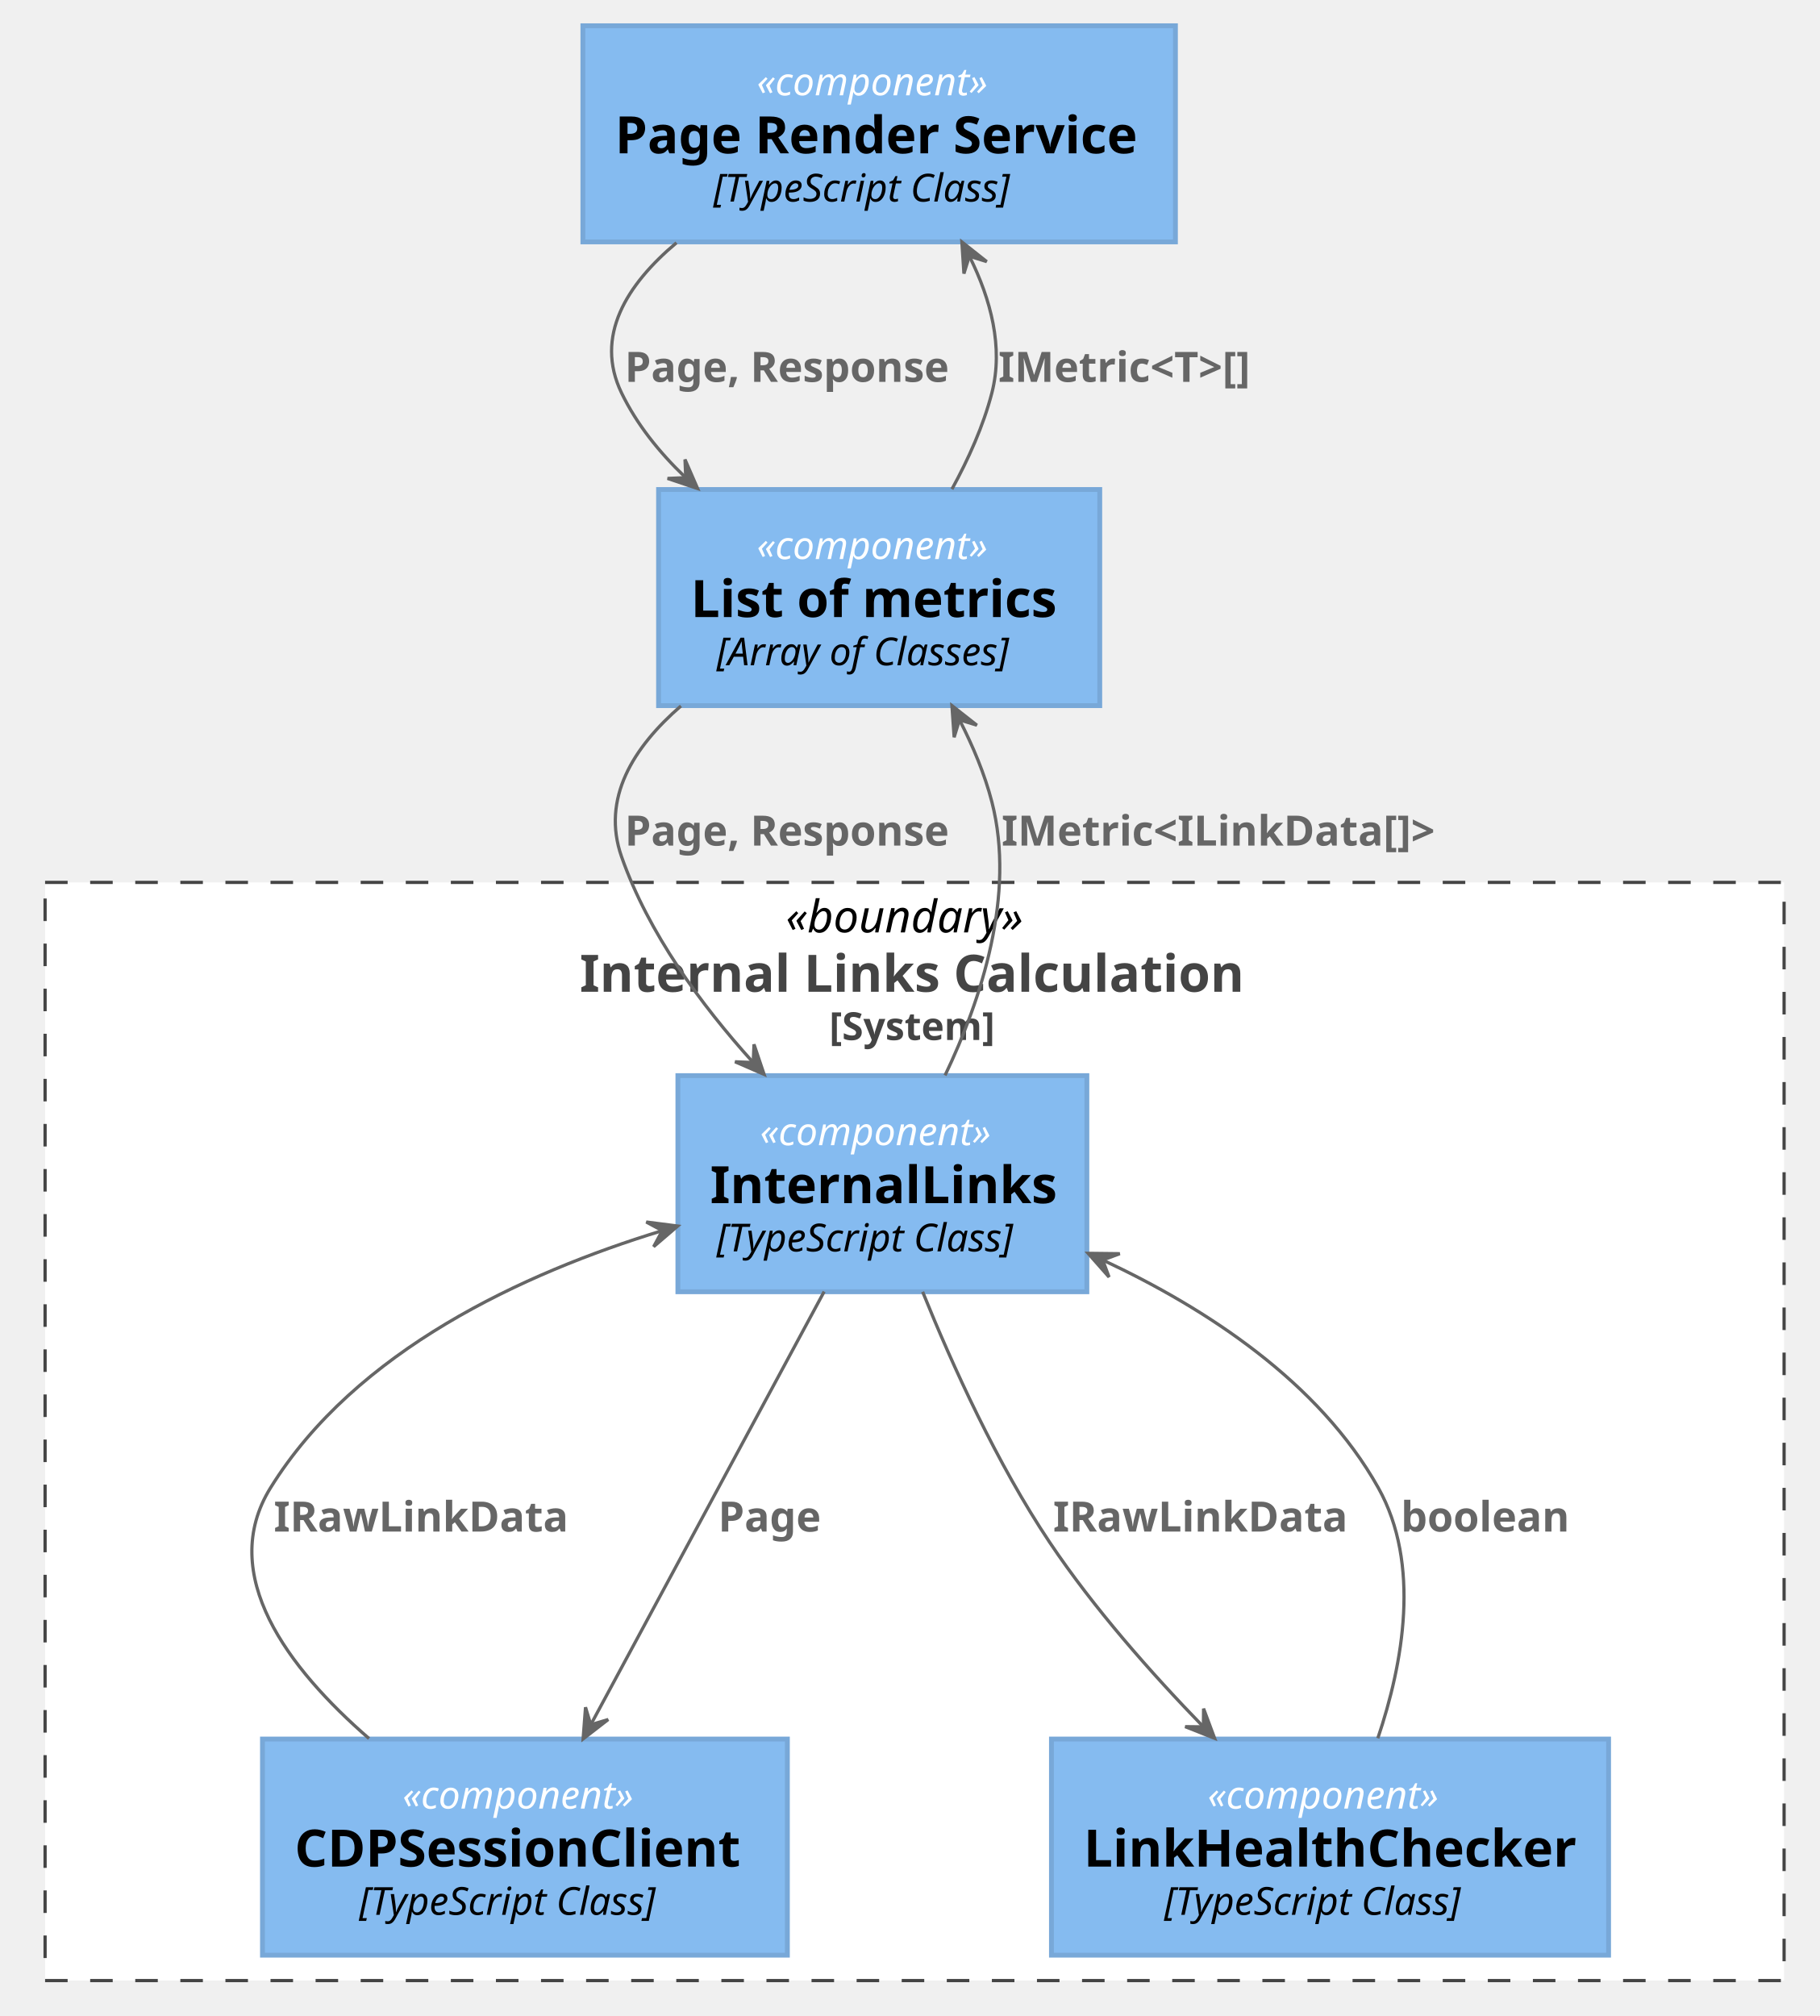
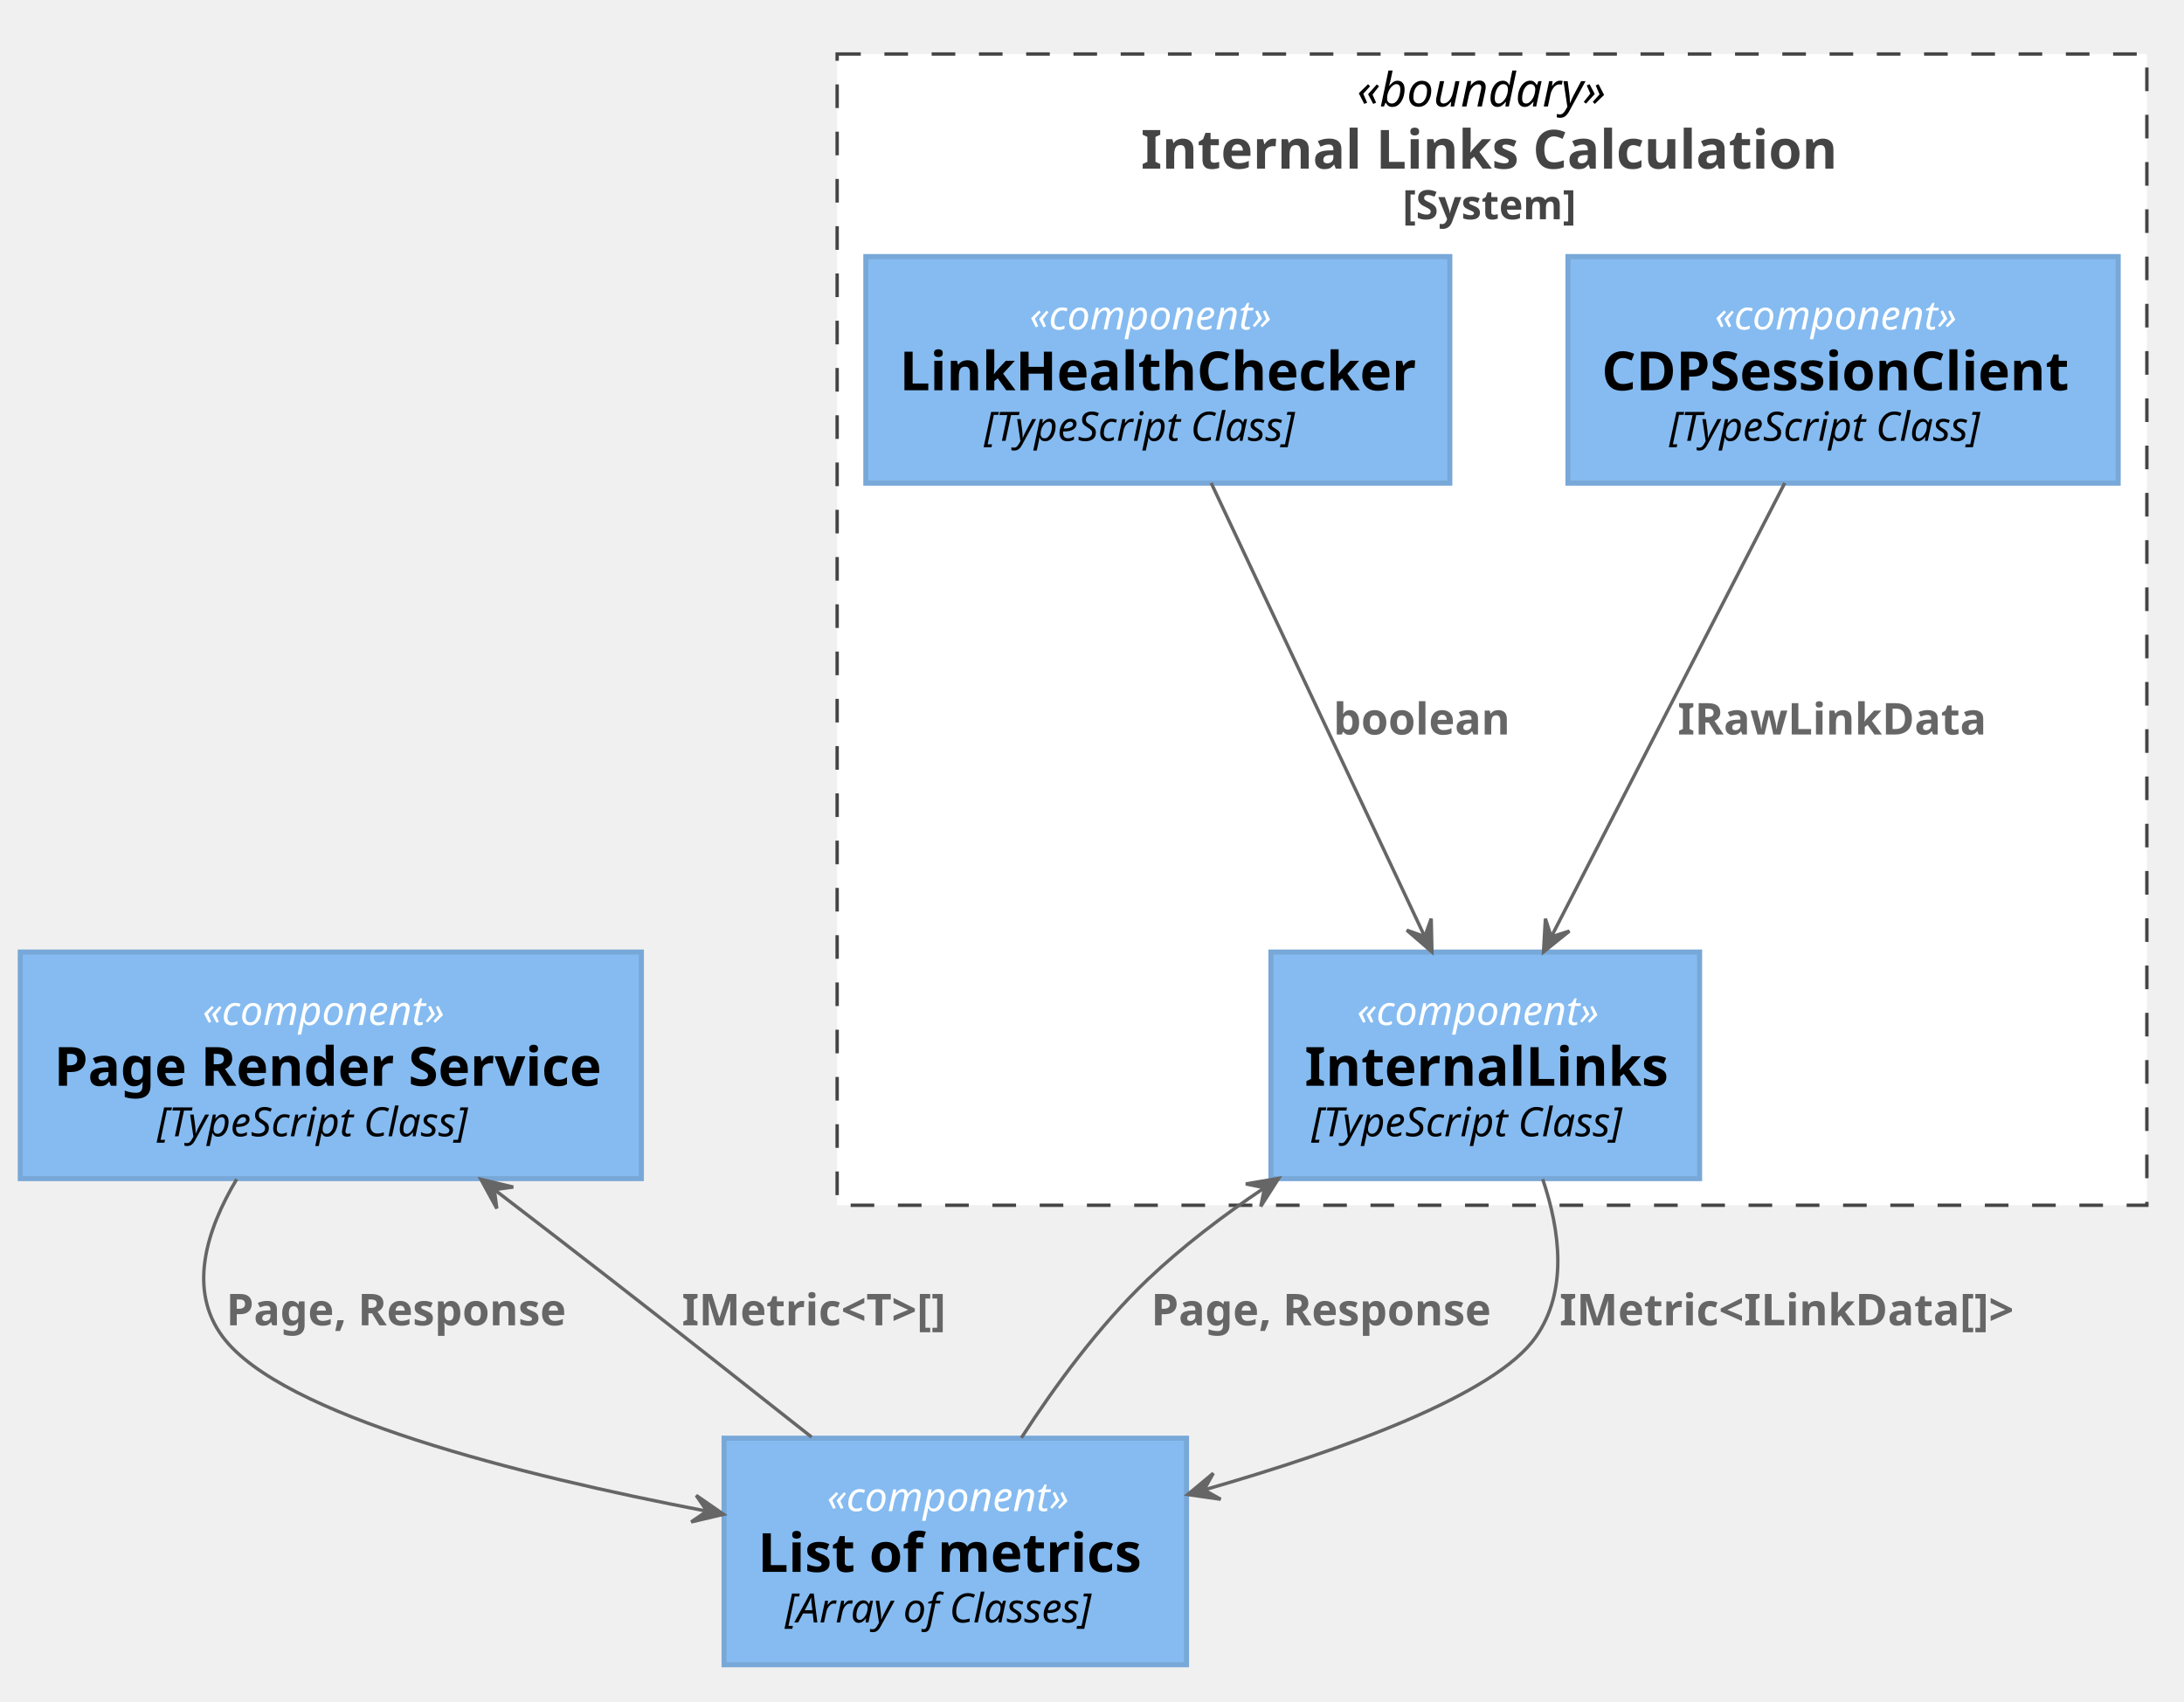
- <svg xmlns="http://www.w3.org/2000/svg" contentScriptType="application/ecmascript" contentStyleType="text/css" height="626px" preserveAspectRatio="none" style="width:565px;height:626px;" version="1.1" viewBox="0 0 565 626" width="565px" zoomAndPan="magnify">
+ <svg xmlns="http://www.w3.org/2000/svg" contentScriptType="application/ecmascript" contentStyleType="text/css" height="504px" preserveAspectRatio="none" style="width:647px;height:504px;" version="1.1" viewBox="0 0 647 504" width="647px" zoomAndPan="magnify">
  <defs />
  <g>
-     <rect fill="#FFFFFF" height="341" style="stroke: #444444; stroke-width: 1.0; stroke-dasharray: 7.0,7.0;" width="540" x="14" y="274" />
-     <text fill="#000000" font-family="sans-serif" font-size="14" font-style="italic" lengthAdjust="spacingAndGlyphs" textLength="80" x="244" y="289.535">«boundary»</text>
-     <text fill="#444444" font-family="sans-serif" font-size="16" font-weight="bold" lengthAdjust="spacingAndGlyphs" textLength="208" x="180" y="307.957">Internal Links Calculation</text>
-     <text fill="#444444" font-family="sans-serif" font-size="12" font-weight="bold" lengthAdjust="spacingAndGlyphs" textLength="53" x="257.5" y="322.934">[System]</text>
-     <rect fill="#85BBF0" height="67.109" style="stroke: #78A8D8; stroke-width: 1.5;" width="127" x="210.5" y="334" />
-     <text fill="#FFFFFF" font-family="sans-serif" font-size="12" font-style="italic" lengthAdjust="spacingAndGlyphs" textLength="76" x="236" y="355.602">«component»</text>
-     <text fill="#000000" font-family="sans-serif" font-size="16" font-weight="bold" lengthAdjust="spacingAndGlyphs" textLength="107" x="220.5" y="373.602">InternalLinks</text>
-     <text fill="#000000" font-family="sans-serif" font-size="12" font-style="italic" lengthAdjust="spacingAndGlyphs" textLength="103" x="222.5" y="388.578">[TypeScript Class]</text>
-     <rect fill="#85BBF0" height="67.109" style="stroke: #78A8D8; stroke-width: 1.5;" width="163" x="81.5" y="540" />
-     <text fill="#FFFFFF" font-family="sans-serif" font-size="12" font-style="italic" lengthAdjust="spacingAndGlyphs" textLength="76" x="125" y="561.602">«component»</text>
-     <text fill="#000000" font-family="sans-serif" font-size="16" font-weight="bold" lengthAdjust="spacingAndGlyphs" textLength="143" x="91.5" y="579.602">CDPSessionClient</text>
-     <text fill="#000000" font-family="sans-serif" font-size="12" font-style="italic" lengthAdjust="spacingAndGlyphs" textLength="103" x="111.5" y="594.578">[TypeScript Class]</text>
-     <rect fill="#85BBF0" height="67.109" style="stroke: #78A8D8; stroke-width: 1.5;" width="173" x="326.5" y="540" />
-     <text fill="#FFFFFF" font-family="sans-serif" font-size="12" font-style="italic" lengthAdjust="spacingAndGlyphs" textLength="76" x="375" y="561.602">«component»</text>
-     <text fill="#000000" font-family="sans-serif" font-size="16" font-weight="bold" lengthAdjust="spacingAndGlyphs" textLength="153" x="336.5" y="579.602">LinkHealthChecker</text>
-     <text fill="#000000" font-family="sans-serif" font-size="12" font-style="italic" lengthAdjust="spacingAndGlyphs" textLength="103" x="361.5" y="594.578">[TypeScript Class]</text>
-     <rect fill="#85BBF0" height="67.109" style="stroke: #78A8D8; stroke-width: 1.5;" width="184" x="181" y="8" />
-     <text fill="#FFFFFF" font-family="sans-serif" font-size="12" font-style="italic" lengthAdjust="spacingAndGlyphs" textLength="76" x="235" y="29.602">«component»</text>
-     <text fill="#000000" font-family="sans-serif" font-size="16" font-weight="bold" lengthAdjust="spacingAndGlyphs" textLength="164" x="191" y="47.602">Page Render Service</text>
-     <text fill="#000000" font-family="sans-serif" font-size="12" font-style="italic" lengthAdjust="spacingAndGlyphs" textLength="103" x="221.5" y="62.578">[TypeScript Class]</text>
-     <rect fill="#85BBF0" height="67.109" style="stroke: #78A8D8; stroke-width: 1.5;" width="137" x="204.5" y="152" />
-     <text fill="#FFFFFF" font-family="sans-serif" font-size="12" font-style="italic" lengthAdjust="spacingAndGlyphs" textLength="76" x="235" y="173.602">«component»</text>
-     <text fill="#000000" font-family="sans-serif" font-size="16" font-weight="bold" lengthAdjust="spacingAndGlyphs" textLength="117" x="214.5" y="191.602">List of metrics</text>
-     <text fill="#000000" font-family="sans-serif" font-size="12" font-style="italic" lengthAdjust="spacingAndGlyphs" textLength="101" x="222.5" y="206.578">[Array of Classes]</text>
-     <path d="M295.599,151.892 C300.691,142.597 305.365,132.24 308,122 C311.653,107.804 307.62,92.911 301.161,79.849 " fill="none" id="metricsList-&gt;PageRenderService" style="stroke: #666666; stroke-width: 1.0;" />
-     <polygon fill="#666666" points="298.681,75.125,299.322,84.953,301.005,79.552,306.405,81.235,298.681,75.125" style="stroke: #666666; stroke-width: 1.0;" />
-     <text fill="#666666" font-family="sans-serif" font-size="13" font-weight="bold" lengthAdjust="spacingAndGlyphs" textLength="85" x="310" y="118.568">IMetric&lt;T&gt;[]</text>
-     <path d="M210.067,75.375 C194.559,88.417 184.517,104.435 193,122 C197.706,131.743 204.713,140.448 212.657,148.058 " fill="none" id="PageRenderService-&gt;metricsList" style="stroke: #666666; stroke-width: 1.0;" />
-     <polygon fill="#666666" points="216.626,151.705,212.706,142.67,212.944,148.322,207.292,148.561,216.626,151.705" style="stroke: #666666; stroke-width: 1.0;" />
-     <text fill="#666666" font-family="sans-serif" font-size="13" font-weight="bold" lengthAdjust="spacingAndGlyphs" textLength="105" x="194" y="118.568">Page, Response</text>
-     <path d="M293.46,333.923 C304.753,310.271 315.414,277.811 308,249 C305.776,240.36 302.101,231.637 297.949,223.538 " fill="none" id="InternalLinks-&gt;metricsList" style="stroke: #666666; stroke-width: 1.0;" />
-     <polygon fill="#666666" points="295.599,219.108,296.283,228.934,297.942,223.525,303.35,225.185,295.599,219.108" style="stroke: #666666; stroke-width: 1.0;" />
-     <text fill="#666666" font-family="sans-serif" font-size="13" font-weight="bold" lengthAdjust="spacingAndGlyphs" textLength="140" x="311" y="262.568">IMetric&lt;ILinkData[]&gt;</text>
-     <path d="M211.444,219.211 C196.641,232.035 186.685,247.961 193,266 C201.311,289.739 217.761,312.063 233.679,329.698 " fill="none" id="metricsList-&gt;InternalLinks" style="stroke: #666666; stroke-width: 1.0;" />
-     <polygon fill="#666666" points="237.277,333.618,234.136,324.283,233.895,329.935,228.244,329.694,237.277,333.618" style="stroke: #666666; stroke-width: 1.0;" />
-     <text fill="#666666" font-family="sans-serif" font-size="13" font-weight="bold" lengthAdjust="spacingAndGlyphs" textLength="105" x="194" y="262.568">Page, Response</text>
-     <path d="M114.587,539.836 C89.521,518.089 67.321,488.924 84,462 C110.434,419.329 162.55,395.311 205.523,382.178 " fill="none" id="CDPSessionClient-&gt;InternalLinks" style="stroke: #666666; stroke-width: 1.0;" />
-     <polygon fill="#666666" points="210.449,380.707,200.681,379.449,205.658,382.137,202.97,387.115,210.449,380.707" style="stroke: #666666; stroke-width: 1.0;" />
-     <text fill="#666666" font-family="sans-serif" font-size="13" font-weight="bold" lengthAdjust="spacingAndGlyphs" textLength="92" x="85" y="475.568">IRawLinkData</text>
-     <path d="M255.919,401.056 C236.084,437.866 204.314,496.827 183.549,535.363 " fill="none" id="InternalLinks-&gt;CDPSessionClient" style="stroke: #666666; stroke-width: 1.0;" />
-     <polygon fill="#666666" points="181.073,539.958,188.864,533.933,183.445,535.557,181.821,530.138,181.073,539.958" style="stroke: #666666; stroke-width: 1.0;" />
-     <text fill="#666666" font-family="sans-serif" font-size="13" font-weight="bold" lengthAdjust="spacingAndGlyphs" textLength="33" x="223" y="475.568">Page</text>
-     <path d="M427.844,539.765 C435.697,516.528 441.259,485.692 428,462 C409.603,429.126 374.576,406.299 342.57,391.327 " fill="none" id="LinkHealthChecker-&gt;InternalLinks" style="stroke: #666666; stroke-width: 1.0;" />
-     <polygon fill="#666666" points="337.872,389.175,344.388,396.56,342.418,391.257,347.72,389.287,337.872,389.175" style="stroke: #666666; stroke-width: 1.0;" />
-     <text fill="#666666" font-family="sans-serif" font-size="13" font-weight="bold" lengthAdjust="spacingAndGlyphs" textLength="54" x="435" y="475.568">boolean</text>
-     <path d="M286.503,401.121 C295.766,424.024 309.595,454.511 326,479 C339.616,499.325 357.538,519.584 373.576,536.101 " fill="none" id="InternalLinks-&gt;LinkHealthChecker" style="stroke: #666666; stroke-width: 1.0;" />
-     <polygon fill="#666666" points="377.18,539.783,373.743,530.553,373.683,536.21,368.026,536.149,377.18,539.783" style="stroke: #666666; stroke-width: 1.0;" />
-     <text fill="#666666" font-family="sans-serif" font-size="13" font-weight="bold" lengthAdjust="spacingAndGlyphs" textLength="92" x="327" y="475.568">IRawLinkData</text>
+     <rect fill="#FFFFFF" height="341" style="stroke: #444444; stroke-width: 1.0; stroke-dasharray: 7.0,7.0;" width="388" x="248" y="16" />
+     <text fill="#000000" font-family="sans-serif" font-size="14" font-style="italic" lengthAdjust="spacingAndGlyphs" textLength="80" x="402" y="31.535">«boundary»</text>
+     <text fill="#444444" font-family="sans-serif" font-size="16" font-weight="bold" lengthAdjust="spacingAndGlyphs" textLength="208" x="338" y="49.957">Internal Links Calculation</text>
+     <text fill="#444444" font-family="sans-serif" font-size="12" font-weight="bold" lengthAdjust="spacingAndGlyphs" textLength="53" x="415.5" y="64.934">[System]</text>
+     <rect fill="#85BBF0" height="67.109" style="stroke: #78A8D8; stroke-width: 1.5;" width="127" x="376.5" y="282" />
+     <text fill="#FFFFFF" font-family="sans-serif" font-size="12" font-style="italic" lengthAdjust="spacingAndGlyphs" textLength="76" x="402" y="303.602">«component»</text>
+     <text fill="#000000" font-family="sans-serif" font-size="16" font-weight="bold" lengthAdjust="spacingAndGlyphs" textLength="107" x="386.5" y="321.602">InternalLinks</text>
+     <text fill="#000000" font-family="sans-serif" font-size="12" font-style="italic" lengthAdjust="spacingAndGlyphs" textLength="103" x="388.5" y="336.578">[TypeScript Class]</text>
+     <rect fill="#85BBF0" height="67.109" style="stroke: #78A8D8; stroke-width: 1.5;" width="163" x="464.5" y="76" />
+     <text fill="#FFFFFF" font-family="sans-serif" font-size="12" font-style="italic" lengthAdjust="spacingAndGlyphs" textLength="76" x="508" y="97.602">«component»</text>
+     <text fill="#000000" font-family="sans-serif" font-size="16" font-weight="bold" lengthAdjust="spacingAndGlyphs" textLength="143" x="474.5" y="115.602">CDPSessionClient</text>
+     <text fill="#000000" font-family="sans-serif" font-size="12" font-style="italic" lengthAdjust="spacingAndGlyphs" textLength="103" x="494.5" y="130.578">[TypeScript Class]</text>
+     <rect fill="#85BBF0" height="67.109" style="stroke: #78A8D8; stroke-width: 1.5;" width="173" x="256.5" y="76" />
+     <text fill="#FFFFFF" font-family="sans-serif" font-size="12" font-style="italic" lengthAdjust="spacingAndGlyphs" textLength="76" x="305" y="97.602">«component»</text>
+     <text fill="#000000" font-family="sans-serif" font-size="16" font-weight="bold" lengthAdjust="spacingAndGlyphs" textLength="153" x="266.5" y="115.602">LinkHealthChecker</text>
+     <text fill="#000000" font-family="sans-serif" font-size="12" font-style="italic" lengthAdjust="spacingAndGlyphs" textLength="103" x="291.5" y="130.578">[TypeScript Class]</text>
+     <rect fill="#85BBF0" height="67.109" style="stroke: #78A8D8; stroke-width: 1.5;" width="184" x="6" y="282" />
+     <text fill="#FFFFFF" font-family="sans-serif" font-size="12" font-style="italic" lengthAdjust="spacingAndGlyphs" textLength="76" x="60" y="303.602">«component»</text>
+     <text fill="#000000" font-family="sans-serif" font-size="16" font-weight="bold" lengthAdjust="spacingAndGlyphs" textLength="164" x="16" y="321.602">Page Render Service</text>
+     <text fill="#000000" font-family="sans-serif" font-size="12" font-style="italic" lengthAdjust="spacingAndGlyphs" textLength="103" x="46.5" y="336.578">[TypeScript Class]</text>
+     <rect fill="#85BBF0" height="67.109" style="stroke: #78A8D8; stroke-width: 1.5;" width="137" x="214.5" y="426" />
+     <text fill="#FFFFFF" font-family="sans-serif" font-size="12" font-style="italic" lengthAdjust="spacingAndGlyphs" textLength="76" x="245" y="447.602">«component»</text>
+     <text fill="#000000" font-family="sans-serif" font-size="16" font-weight="bold" lengthAdjust="spacingAndGlyphs" textLength="117" x="224.5" y="465.602">List of metrics</text>
+     <text fill="#000000" font-family="sans-serif" font-size="12" font-style="italic" lengthAdjust="spacingAndGlyphs" textLength="101" x="232.5" y="480.578">[Array of Classes]</text>
+     <path d="M240.433,425.673 C222.182,411.23 200.594,394.226 181,379 C169.899,370.374 157.915,361.152 146.598,352.486 " fill="none" id="metricsList-&gt;PageRenderService" style="stroke: #666666; stroke-width: 1.0;" />
+     <polygon fill="#666666" points="142.462,349.32,147.178,357.967,146.433,352.359,152.04,351.614,142.462,349.32" style="stroke: #666666; stroke-width: 1.0;" />
+     <text fill="#666666" font-family="sans-serif" font-size="13" font-weight="bold" lengthAdjust="spacingAndGlyphs" textLength="85" x="202" y="392.568">IMetric&lt;T&gt;[]</text>
+     <path d="M70.132,349.264 C61.033,364.509 55.629,382.159 66,396 C83.451,419.289 153.484,436.902 209.334,447.602 " fill="none" id="PageRenderService-&gt;metricsList" style="stroke: #666666; stroke-width: 1.0;" />
+     <polygon fill="#666666" points="214.35,448.552,206.251,442.947,209.437,447.622,204.763,450.808,214.35,448.552" style="stroke: #666666; stroke-width: 1.0;" />
+     <text fill="#666666" font-family="sans-serif" font-size="13" font-weight="bold" lengthAdjust="spacingAndGlyphs" textLength="105" x="67" y="392.568">Page, Response</text>
+     <path d="M457.01,349.254 C462.232,364.673 464.428,382.47 455,396 C443.022,413.191 397.877,429.494 356.845,441.276 " fill="none" id="InternalLinks-&gt;metricsList" style="stroke: #666666; stroke-width: 1.0;" />
+     <polygon fill="#666666" points="351.864,442.69,361.614,444.08,356.674,441.324,359.429,436.384,351.864,442.69" style="stroke: #666666; stroke-width: 1.0;" />
+     <text fill="#666666" font-family="sans-serif" font-size="13" font-weight="bold" lengthAdjust="spacingAndGlyphs" textLength="140" x="462" y="392.568">IMetric&lt;ILinkData[]&gt;</text>
+     <path d="M302.58,425.888 C312.552,410.5 325.604,392.688 340,379 C350.287,369.219 362.296,360.095 374.352,351.987 " fill="none" id="metricsList-&gt;InternalLinks" style="stroke: #666666; stroke-width: 1.0;" />
+     <polygon fill="#666666" points="378.792,349.046,369.08,350.681,374.623,351.807,373.497,357.351,378.792,349.046" style="stroke: #666666; stroke-width: 1.0;" />
+     <text fill="#666666" font-family="sans-serif" font-size="13" font-weight="bold" lengthAdjust="spacingAndGlyphs" textLength="105" x="341" y="392.568">Page, Response</text>
+     <path d="M528.733,143.056 C509.792,179.867 479.453,238.827 459.624,277.363 " fill="none" id="CDPSessionClient-&gt;InternalLinks" style="stroke: #666666; stroke-width: 1.0;" />
+     <polygon fill="#666666" points="457.259,281.958,464.934,275.786,459.547,277.512,457.82,272.125,457.259,281.958" style="stroke: #666666; stroke-width: 1.0;" />
+     <text fill="#666666" font-family="sans-serif" font-size="13" font-weight="bold" lengthAdjust="spacingAndGlyphs" textLength="92" x="497" y="217.568">IRawLinkData</text>
+     <path d="M358.801,143.056 C376.134,179.867 403.897,238.827 422.042,277.363 " fill="none" id="LinkHealthChecker-&gt;InternalLinks" style="stroke: #666666; stroke-width: 1.0;" />
+     <polygon fill="#666666" points="424.206,281.958,423.991,272.112,422.076,277.435,416.753,275.52,424.206,281.958" style="stroke: #666666; stroke-width: 1.0;" />
+     <text fill="#666666" font-family="sans-serif" font-size="13" font-weight="bold" lengthAdjust="spacingAndGlyphs" textLength="54" x="395" y="217.568">boolean</text>
  </g>
</svg>
